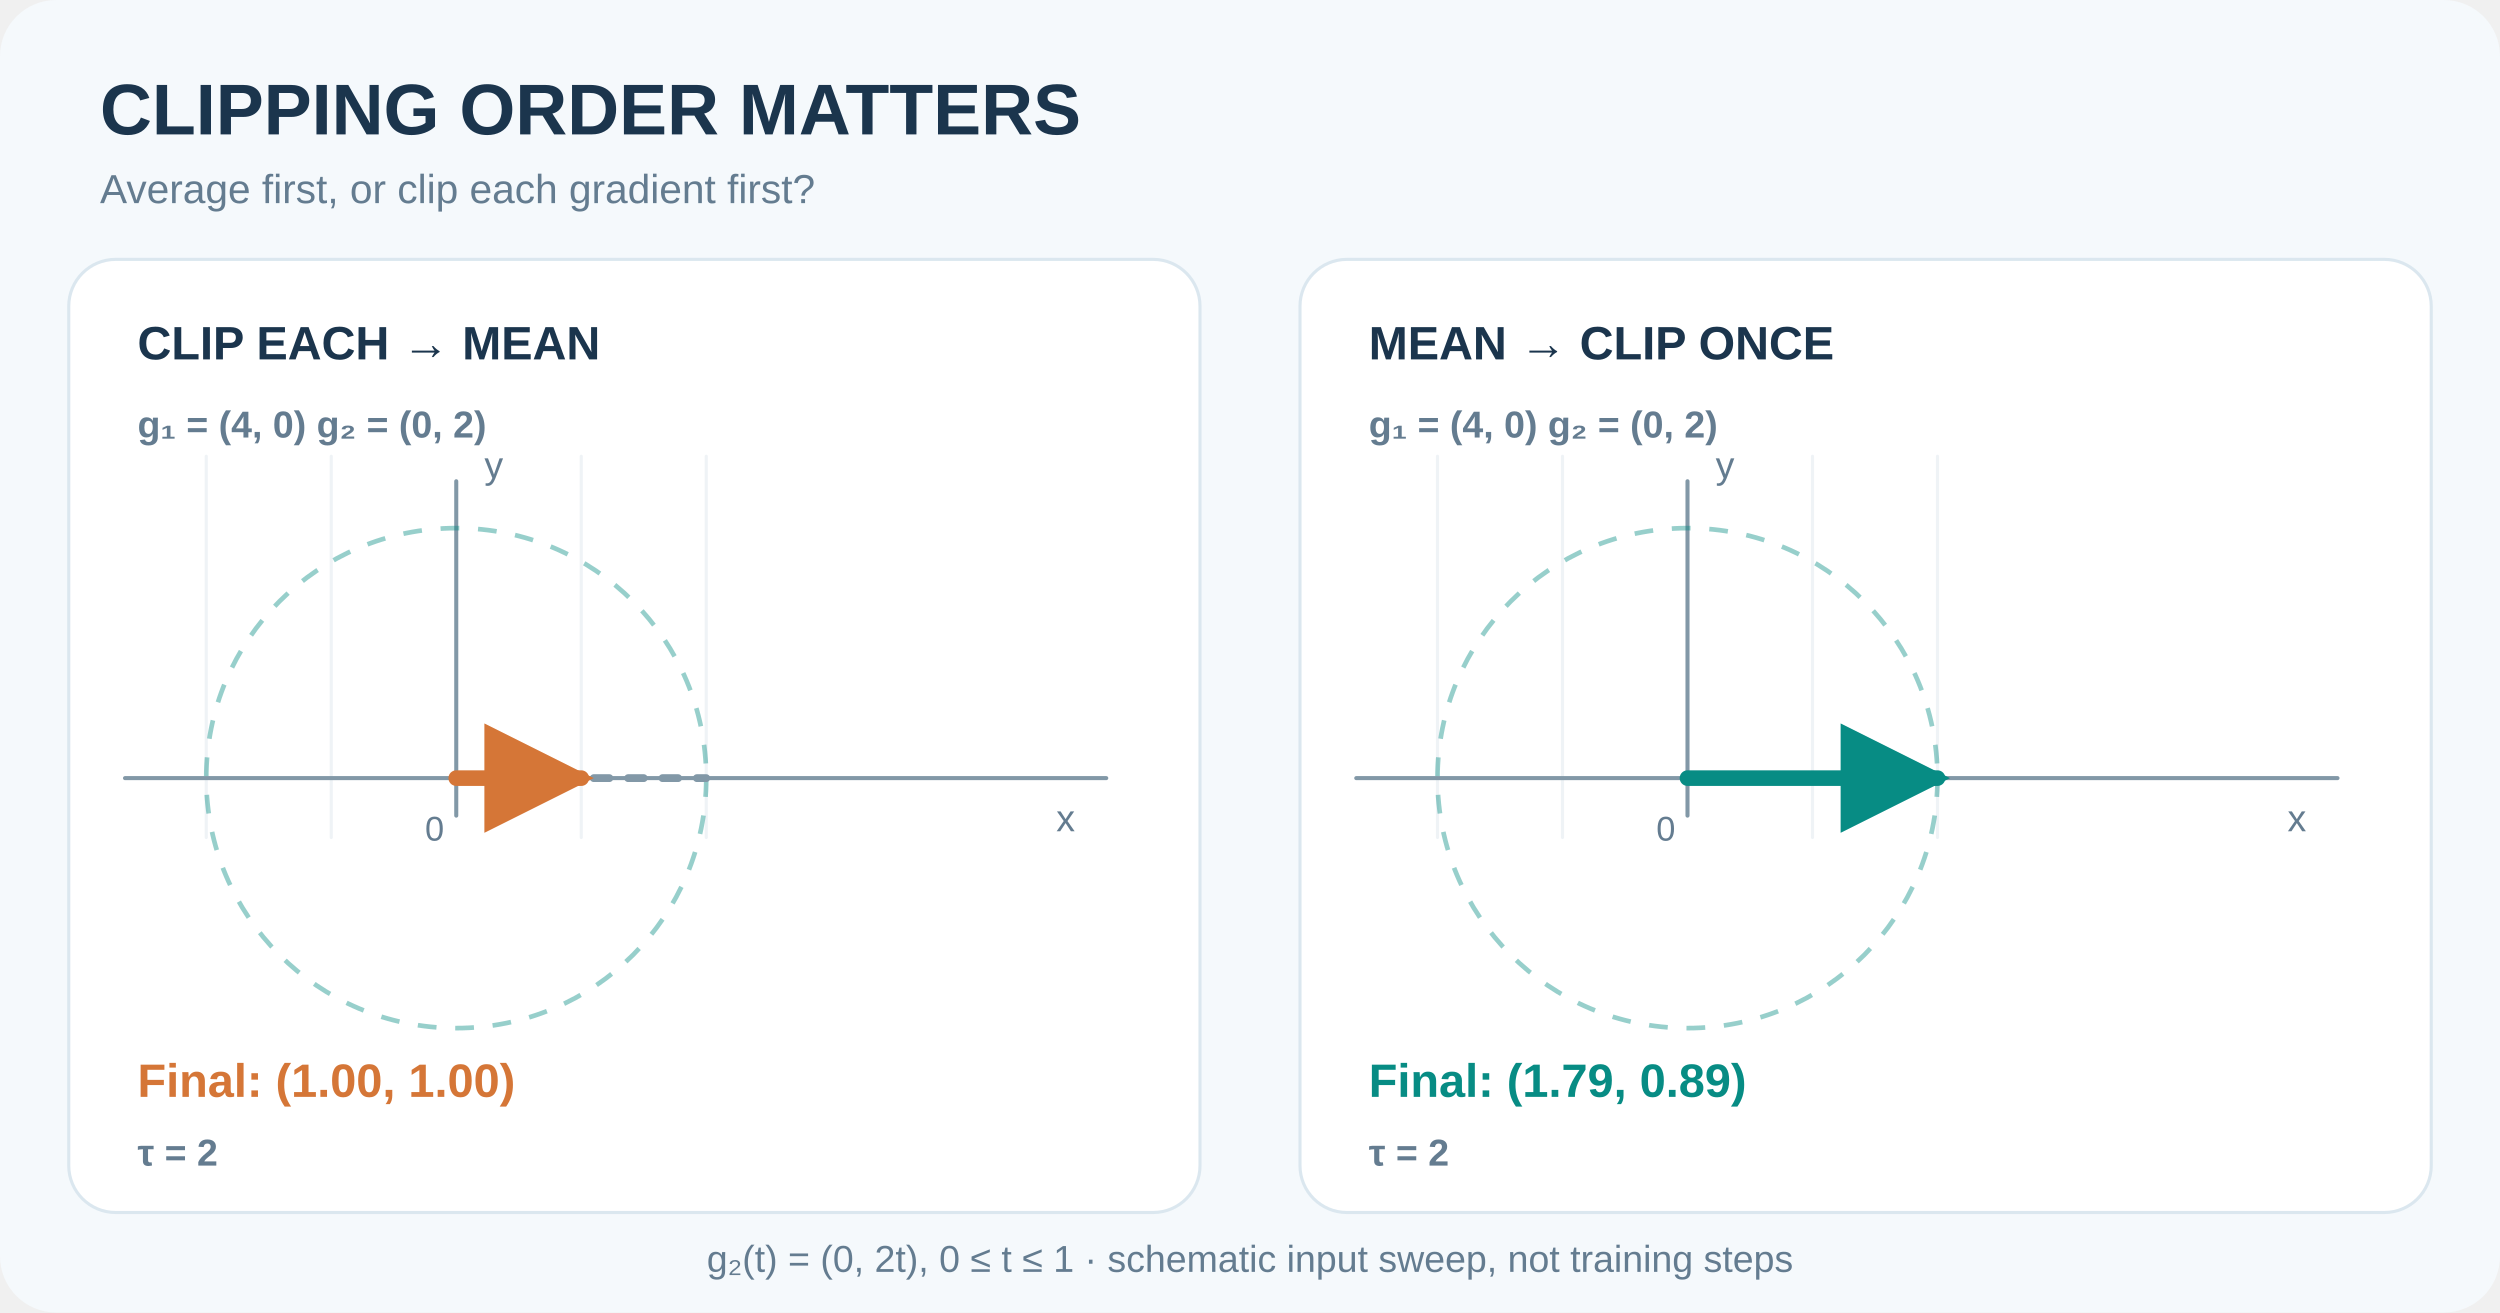
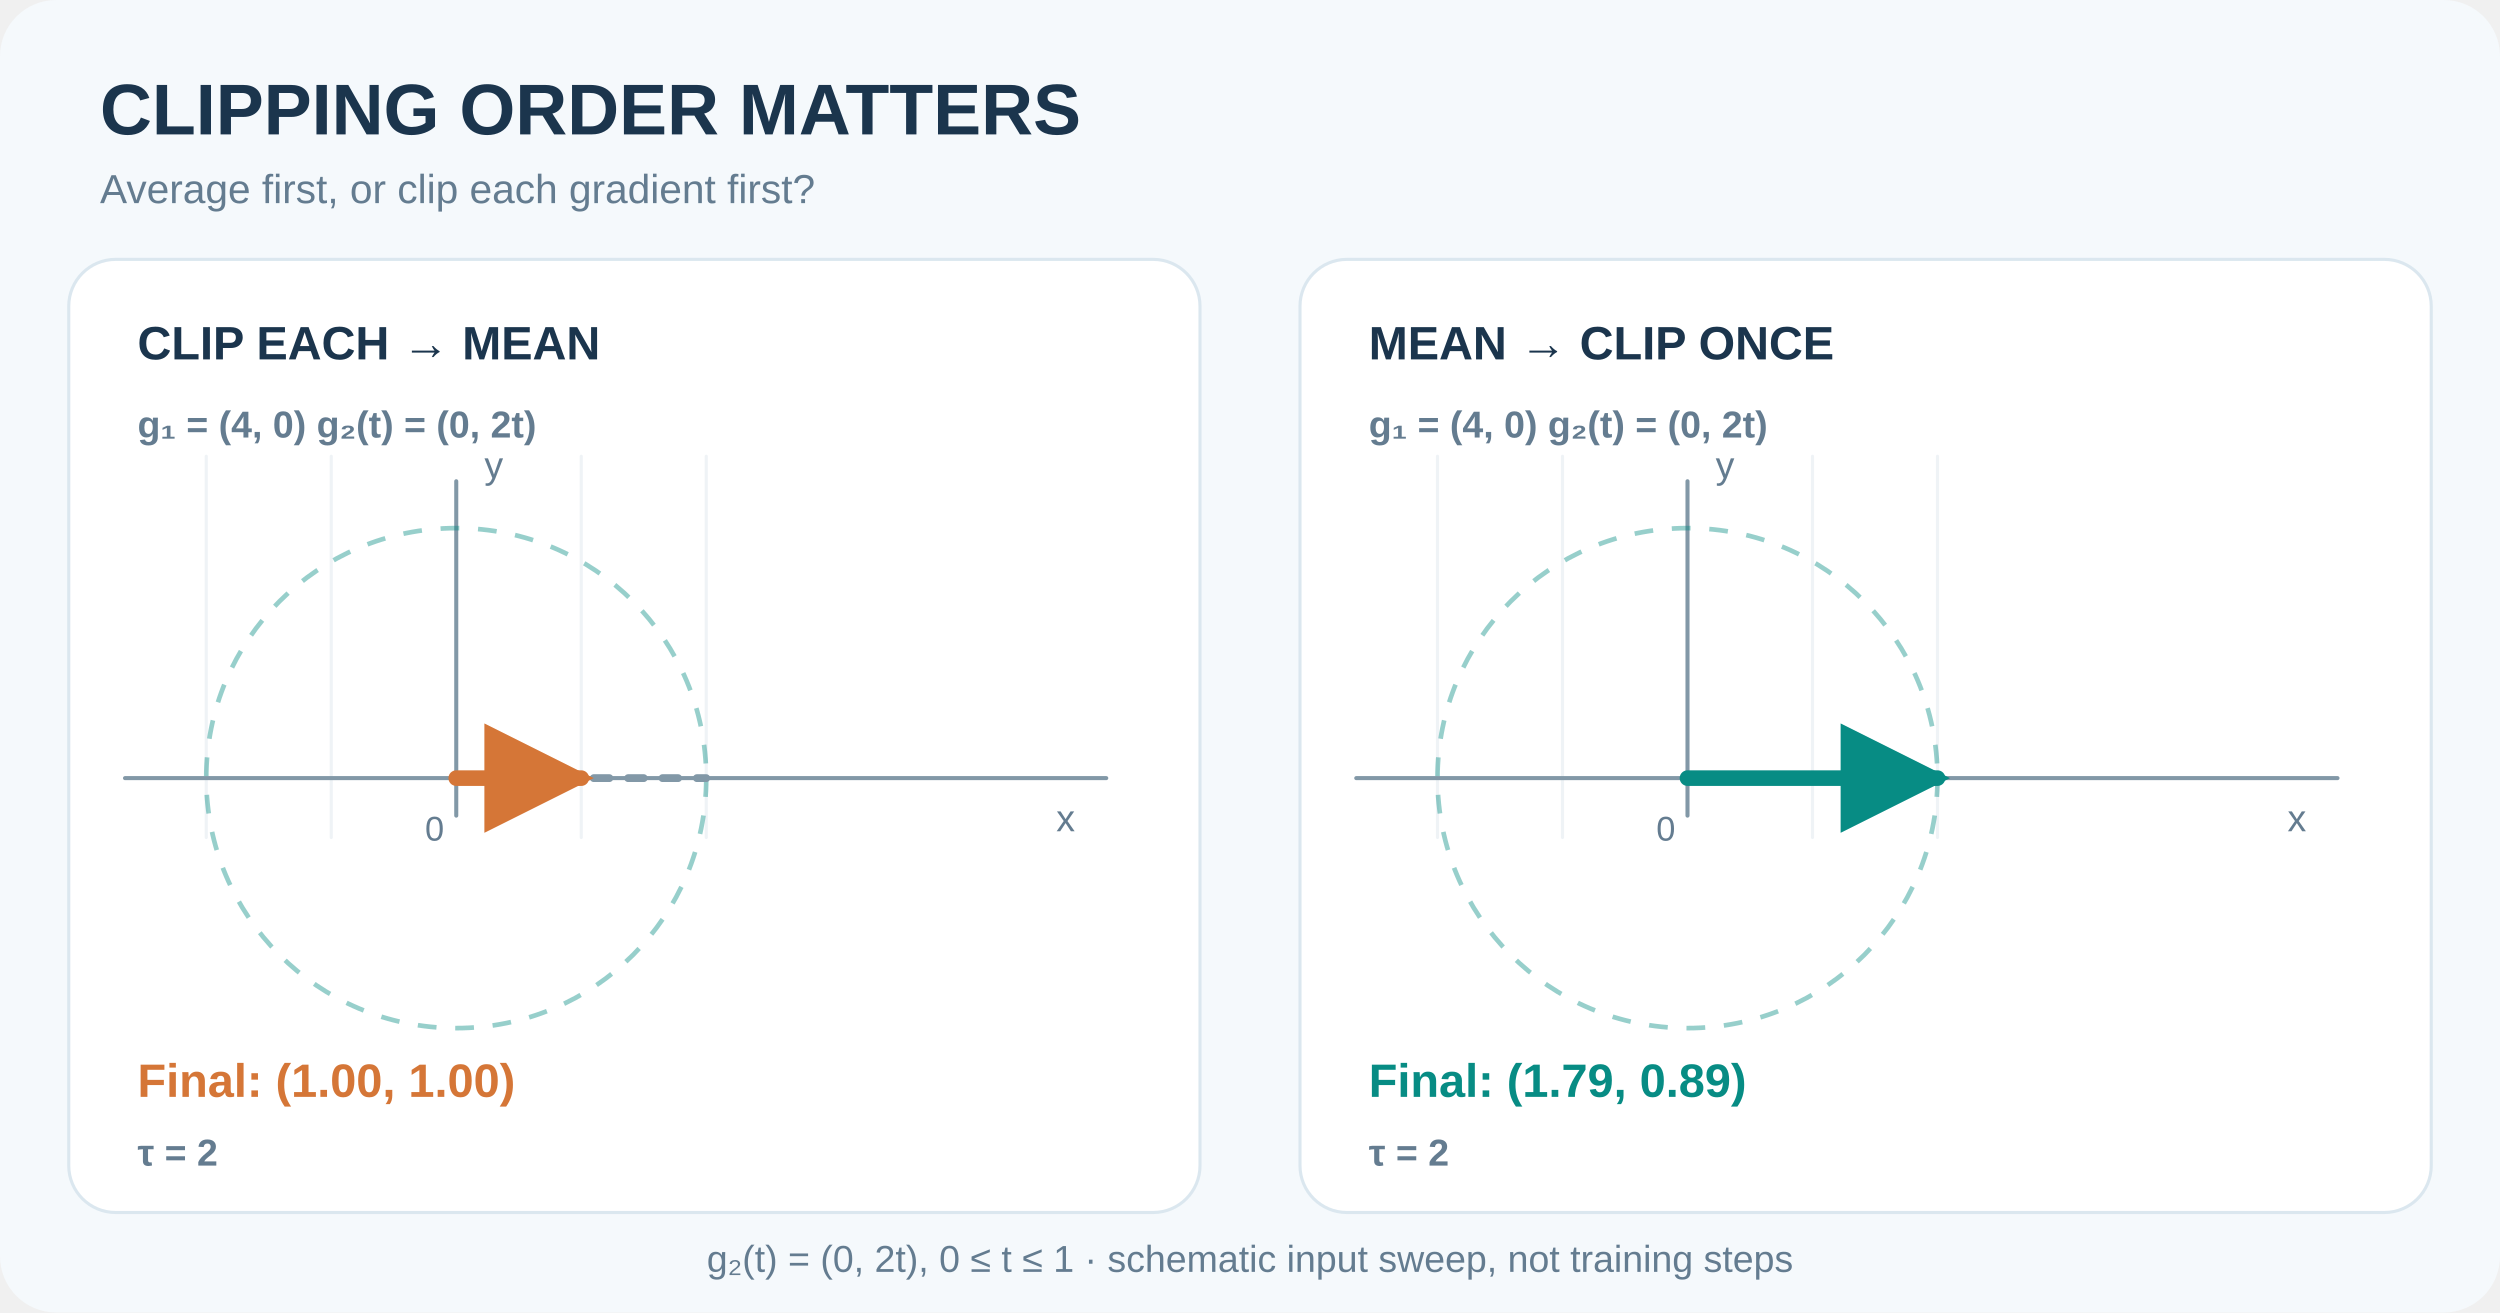
<svg xmlns="http://www.w3.org/2000/svg" width="800" height="420" viewBox="0 0 800 420" role="img" aria-labelledby="title desc">
  <style>text{font-family:Arial,Helvetica,sans-serif} .reduced-static{display:none}@media(prefers-reduced-motion:reduce){.animated-live{display:none!important}.reduced-static{display:inline!important}}</style>
  <rect x="0" y="0" width="800" height="420" rx="18" fill="#f5f9fc" />
  <text x="32" y="43" fill="#1b354d" font-size="23" font-weight="750">CLIPPING ORDER MATTERS</text>
  <text x="32" y="65" fill="#647c90" font-size="13" font-weight="500">Average first, or clip each gradient first?</text>
  <rect x="22" y="83" width="362" height="305" rx="15" fill="#ffffff" stroke="#dbe7ef" />
  <text x="44" y="115" fill="#1b354d" font-size="15" font-weight="700">CLIP EACH → MEAN</text>
-   <text x="44" y="140" fill="#647c90" font-size="12" font-weight="600">g₁ = (4, 0)   g₂ = (0, 2)</text>
+   <text x="44" y="140" fill="#647c90" font-size="12" font-weight="600">g₁ = (4, 0)   g₂(t) = (0, 2t)</text>
  <line x1="106" y1="146" x2="106" y2="268" stroke="#eff3f6" stroke-width="1" stroke-linecap="round" />
  <line x1="186" y1="146" x2="186" y2="268" stroke="#eff3f6" stroke-width="1" stroke-linecap="round" />
  <line x1="66" y1="146" x2="66" y2="268" stroke="#eff3f6" stroke-width="1" stroke-linecap="round" />
  <line x1="226" y1="146" x2="226" y2="268" stroke="#eff3f6" stroke-width="1" stroke-linecap="round" />
  <line x1="40" y1="249" x2="354" y2="249" stroke="#8298a7" stroke-width="1.3" stroke-linecap="round" />
  <line x1="146" y1="261" x2="146" y2="154" stroke="#8298a7" stroke-width="1.3" stroke-linecap="round" />
  <circle cx="146" cy="249" r="80" fill="none" stroke="#078c84" stroke-width="1.5" stroke-dasharray="6 6" opacity=".42" />
  <text x="136" y="269" fill="#647c90" font-size="11" font-weight="500">0</text>
  <text x="338" y="266" fill="#647c90" font-size="12" font-weight="500">x</text>
  <text x="155" y="153" fill="#647c90" font-size="12" font-weight="500">y</text>
  <line x1="146" y1="249" x2="226.00" y2="249.00" stroke="#8298a7" stroke-width="2.5" stroke-dasharray="5 6" stroke-linecap="round" class="animated-live">
    <animate attributeName="x2" values="226.00;226.00;226.00;226.00;226.00;226.00;226.00;226.00;226.00;226.00;226.00;226.00;226.00;226.00;226.00;226.00;226.00;226.00;226.00;226.00;226.00;226.00;226.00;226.00;226.00;226.00;226.00;226.00;226.00;226.00;226.00;226.00;226.00;226.00;226.00;226.00;226.00;226.00;226.00;226.00;226.00;226.00;226.00;226.00;226.00;226.00;226.00;226.00;226.00;226.00;226.00;226.00;226.00;226.00;226.00;226.00;226.00;226.00;226.00;226.00;226.00;226.00;226.00;226.00;226.00;226.00;226.00;226.00;226.00;226.00;226.00;226.00;226.00;226.00;226.00;226.00;226.00;226.00;226.00;226.00;226.00;226.00;226.00;226.00;226.00;226.00;226.00;226.00;226.00;226.00;226.00;226.00;226.00;226.00;226.00;226.00;226.00;226.00;226.00;226.00;226.00;226.00;226.00;226.00;226.00;226.00;226.00;226.00;226.00;226.00;226.00;226.00;226.00;226.00;226.00;226.00;226.00;226.00;226.00;226.00;226.00;226.00;226.00;226.00;226.00;226.00;226.00;226.00;226.00;226.00;226.00;226.00;226.00;226.00;226.00;226.00;226.00;226.00;226.00;226.00;226.00;226.00;226.00;226.00;226.00;226.00;226.00;226.00;226.00;226.00;226.00;226.00;226.00;226.00;226.00;226.00;226.00;226.00;226.00;226.00;226.00" dur="12s" repeatCount="indefinite" calcMode="linear" />
    <animate attributeName="y2" values="249.00;248.50;248.00;247.50;247.00;246.50;246.00;245.50;245.00;244.50;244.00;243.50;243.00;242.50;242.00;241.50;241.00;240.50;240.00;239.50;239.00;238.50;238.00;237.50;237.00;236.50;236.00;235.50;235.00;234.50;234.00;233.50;233.00;232.50;232.00;231.50;231.00;230.50;230.00;229.50;229.00;228.50;228.00;227.50;227.00;226.50;226.00;225.50;225.00;224.50;224.00;223.50;223.00;222.50;222.00;221.50;221.00;220.50;220.00;219.50;219.00;218.50;218.00;217.50;217.00;216.50;216.00;215.50;215.00;214.50;214.00;213.50;213.00;212.50;212.00;211.50;211.00;210.50;210.00;209.50;209.00;209.50;210.00;210.50;211.00;211.50;212.00;212.50;213.00;213.50;214.00;214.50;215.00;215.50;216.00;216.50;217.00;217.50;218.00;218.50;219.00;219.50;220.00;220.50;221.00;221.50;222.00;222.50;223.00;223.50;224.00;224.50;225.00;225.50;226.00;226.50;227.00;227.50;228.00;228.50;229.00;229.50;230.00;230.50;231.00;231.50;232.00;232.50;233.00;233.50;234.00;234.50;235.00;235.50;236.00;236.50;237.00;237.50;238.00;238.50;239.00;239.50;240.00;240.50;241.00;241.50;242.00;242.50;243.00;243.50;244.00;244.50;245.00;245.50;246.00;246.50;247.00;247.50;248.00;248.50;249.00" dur="12s" repeatCount="indefinite" calcMode="linear" />
  </line>
  <line class="reduced-static" x1="146" y1="249" x2="226.00" y2="209.00" stroke="#8298a7" stroke-width="2.5" stroke-dasharray="5 6" />
  <line class="animated-live" x1="146" y1="249" x2="186.00" y2="249.00" stroke="#d57637" stroke-width="5" stroke-linecap="round" marker-end="url(#tipOrange)">
    <animate attributeName="x2" values="186.00;186.00;186.00;186.00;186.00;186.00;186.00;186.00;186.00;186.00;186.00;186.00;186.00;186.00;186.00;186.00;186.00;186.00;186.00;186.00;186.00;186.00;186.00;186.00;186.00;186.00;186.00;186.00;186.00;186.00;186.00;186.00;186.00;186.00;186.00;186.00;186.00;186.00;186.00;186.00;186.00;186.00;186.00;186.00;186.00;186.00;186.00;186.00;186.00;186.00;186.00;186.00;186.00;186.00;186.00;186.00;186.00;186.00;186.00;186.00;186.00;186.00;186.00;186.00;186.00;186.00;186.00;186.00;186.00;186.00;186.00;186.00;186.00;186.00;186.00;186.00;186.00;186.00;186.00;186.00;186.00;186.00;186.00;186.00;186.00;186.00;186.00;186.00;186.00;186.00;186.00;186.00;186.00;186.00;186.00;186.00;186.00;186.00;186.00;186.00;186.00;186.00;186.00;186.00;186.00;186.00;186.00;186.00;186.00;186.00;186.00;186.00;186.00;186.00;186.00;186.00;186.00;186.00;186.00;186.00;186.00;186.00;186.00;186.00;186.00;186.00;186.00;186.00;186.00;186.00;186.00;186.00;186.00;186.00;186.00;186.00;186.00;186.00;186.00;186.00;186.00;186.00;186.00;186.00;186.00;186.00;186.00;186.00;186.00;186.00;186.00;186.00;186.00;186.00;186.00;186.00;186.00;186.00;186.00;186.00;186.00" dur="12s" repeatCount="indefinite" calcMode="linear" />
    <animate attributeName="y2" values="249.00;248.50;248.00;247.50;247.00;246.50;246.00;245.50;245.00;244.50;244.00;243.50;243.00;242.50;242.00;241.50;241.00;240.50;240.00;239.50;239.00;238.50;238.00;237.50;237.00;236.50;236.00;235.50;235.00;234.50;234.00;233.50;233.00;232.50;232.00;231.50;231.00;230.50;230.00;229.50;229.00;228.50;228.00;227.50;227.00;226.50;226.00;225.50;225.00;224.50;224.00;223.50;223.00;222.50;222.00;221.50;221.00;220.50;220.00;219.50;219.00;218.50;218.00;217.50;217.00;216.50;216.00;215.50;215.00;214.50;214.00;213.50;213.00;212.50;212.00;211.50;211.00;210.50;210.00;209.50;209.00;209.50;210.00;210.50;211.00;211.50;212.00;212.50;213.00;213.50;214.00;214.50;215.00;215.50;216.00;216.50;217.00;217.50;218.00;218.50;219.00;219.50;220.00;220.50;221.00;221.50;222.00;222.50;223.00;223.50;224.00;224.50;225.00;225.50;226.00;226.50;227.00;227.50;228.00;228.50;229.00;229.50;230.00;230.50;231.00;231.50;232.00;232.50;233.00;233.50;234.00;234.50;235.00;235.50;236.00;236.50;237.00;237.50;238.00;238.50;239.00;239.50;240.00;240.50;241.00;241.50;242.00;242.50;243.00;243.50;244.00;244.50;245.00;245.50;246.00;246.50;247.00;247.50;248.00;248.50;249.00" dur="12s" repeatCount="indefinite" calcMode="linear" />
  </line>
  <line class="reduced-static" x1="146" y1="249" x2="186.00" y2="209.00" stroke="#d57637" stroke-width="5" stroke-linecap="round" marker-end="url(#tipOrange)" />
  <text x="44" y="351" fill="#d57637" font-size="15" font-weight="700">Final: (1.00, 1.00)</text>
  <text x="44" y="373" fill="#647c90" font-size="12" font-weight="600">τ = 2</text>
  <rect x="416" y="83" width="362" height="305" rx="15" fill="#ffffff" stroke="#dbe7ef" />
  <text x="438" y="115" fill="#1b354d" font-size="15" font-weight="700">MEAN → CLIP ONCE</text>
-   <text x="438" y="140" fill="#647c90" font-size="12" font-weight="600">g₁ = (4, 0)   g₂ = (0, 2)</text>
+   <text x="438" y="140" fill="#647c90" font-size="12" font-weight="600">g₁ = (4, 0)   g₂(t) = (0, 2t)</text>
  <line x1="500" y1="146" x2="500" y2="268" stroke="#eff3f6" stroke-width="1" stroke-linecap="round" />
  <line x1="580" y1="146" x2="580" y2="268" stroke="#eff3f6" stroke-width="1" stroke-linecap="round" />
  <line x1="460" y1="146" x2="460" y2="268" stroke="#eff3f6" stroke-width="1" stroke-linecap="round" />
  <line x1="620" y1="146" x2="620" y2="268" stroke="#eff3f6" stroke-width="1" stroke-linecap="round" />
  <line x1="434" y1="249" x2="748" y2="249" stroke="#8298a7" stroke-width="1.3" stroke-linecap="round" />
  <line x1="540" y1="261" x2="540" y2="154" stroke="#8298a7" stroke-width="1.3" stroke-linecap="round" />
  <circle cx="540" cy="249" r="80" fill="none" stroke="#078c84" stroke-width="1.5" stroke-dasharray="6 6" opacity=".42" />
  <text x="530" y="269" fill="#647c90" font-size="11" font-weight="500">0</text>
  <text x="732" y="266" fill="#647c90" font-size="12" font-weight="500">x</text>
  <text x="549" y="153" fill="#647c90" font-size="12" font-weight="500">y</text>
  <line x1="540" y1="249" x2="620.00" y2="249.00" stroke="#8298a7" stroke-width="2.5" stroke-dasharray="5 6" stroke-linecap="round" class="animated-live">
    <animate attributeName="x2" values="620.00;620.00;620.00;620.00;620.00;620.00;620.00;620.00;620.00;620.00;620.00;620.00;620.00;620.00;620.00;620.00;620.00;620.00;620.00;620.00;620.00;620.00;620.00;620.00;620.00;620.00;620.00;620.00;620.00;620.00;620.00;620.00;620.00;620.00;620.00;620.00;620.00;620.00;620.00;620.00;620.00;620.00;620.00;620.00;620.00;620.00;620.00;620.00;620.00;620.00;620.00;620.00;620.00;620.00;620.00;620.00;620.00;620.00;620.00;620.00;620.00;620.00;620.00;620.00;620.00;620.00;620.00;620.00;620.00;620.00;620.00;620.00;620.00;620.00;620.00;620.00;620.00;620.00;620.00;620.00;620.00;620.00;620.00;620.00;620.00;620.00;620.00;620.00;620.00;620.00;620.00;620.00;620.00;620.00;620.00;620.00;620.00;620.00;620.00;620.00;620.00;620.00;620.00;620.00;620.00;620.00;620.00;620.00;620.00;620.00;620.00;620.00;620.00;620.00;620.00;620.00;620.00;620.00;620.00;620.00;620.00;620.00;620.00;620.00;620.00;620.00;620.00;620.00;620.00;620.00;620.00;620.00;620.00;620.00;620.00;620.00;620.00;620.00;620.00;620.00;620.00;620.00;620.00;620.00;620.00;620.00;620.00;620.00;620.00;620.00;620.00;620.00;620.00;620.00;620.00;620.00;620.00;620.00;620.00;620.00;620.00" dur="12s" repeatCount="indefinite" calcMode="linear" />
    <animate attributeName="y2" values="249.00;248.50;248.00;247.50;247.00;246.50;246.00;245.50;245.00;244.50;244.00;243.50;243.00;242.50;242.00;241.50;241.00;240.50;240.00;239.50;239.00;238.50;238.00;237.50;237.00;236.50;236.00;235.50;235.00;234.50;234.00;233.50;233.00;232.50;232.00;231.50;231.00;230.50;230.00;229.50;229.00;228.50;228.00;227.50;227.00;226.50;226.00;225.50;225.00;224.50;224.00;223.50;223.00;222.50;222.00;221.50;221.00;220.50;220.00;219.50;219.00;218.50;218.00;217.50;217.00;216.50;216.00;215.50;215.00;214.50;214.00;213.50;213.00;212.50;212.00;211.50;211.00;210.50;210.00;209.50;209.00;209.50;210.00;210.50;211.00;211.50;212.00;212.50;213.00;213.50;214.00;214.50;215.00;215.50;216.00;216.50;217.00;217.50;218.00;218.50;219.00;219.50;220.00;220.50;221.00;221.50;222.00;222.50;223.00;223.50;224.00;224.50;225.00;225.50;226.00;226.50;227.00;227.50;228.00;228.50;229.00;229.50;230.00;230.50;231.00;231.50;232.00;232.50;233.00;233.50;234.00;234.50;235.00;235.50;236.00;236.50;237.00;237.50;238.00;238.50;239.00;239.50;240.00;240.50;241.00;241.50;242.00;242.50;243.00;243.50;244.00;244.50;245.00;245.50;246.00;246.50;247.00;247.50;248.00;248.50;249.00" dur="12s" repeatCount="indefinite" calcMode="linear" />
  </line>
  <line class="reduced-static" x1="540" y1="249" x2="620.00" y2="209.00" stroke="#8298a7" stroke-width="2.5" stroke-dasharray="5 6" />
  <line class="animated-live" x1="540" y1="249" x2="620.00" y2="249.00" stroke="#078c84" stroke-width="5" stroke-linecap="round" marker-end="url(#tipTeal)">
    <animate attributeName="x2" values="620.00;620.00;619.99;619.99;619.98;619.96;619.94;619.92;619.90;619.87;619.84;619.81;619.78;619.74;619.70;619.65;619.60;619.55;619.50;619.44;619.38;619.32;619.25;619.19;619.11;619.04;618.96;618.88;618.80;618.72;618.63;618.54;618.45;618.35;618.25;618.15;618.05;617.94;617.83;617.72;617.61;617.50;617.38;617.26;617.14;617.01;616.89;616.76;616.63;616.49;616.36;616.22;616.08;615.94;615.80;615.65;615.51;615.36;615.21;615.06;614.91;614.75;614.60;614.44;614.28;614.12;613.96;613.79;613.63;613.46;613.29;613.12;612.95;612.78;612.61;612.44;612.26;612.09;611.91;611.73;611.55;611.73;611.91;612.09;612.26;612.44;612.61;612.78;612.95;613.12;613.29;613.46;613.63;613.79;613.96;614.12;614.28;614.44;614.60;614.75;614.91;615.06;615.21;615.36;615.51;615.65;615.80;615.94;616.08;616.22;616.36;616.49;616.63;616.76;616.89;617.01;617.14;617.26;617.38;617.50;617.61;617.72;617.83;617.94;618.05;618.15;618.25;618.35;618.45;618.54;618.63;618.72;618.80;618.88;618.96;619.04;619.11;619.19;619.25;619.32;619.38;619.44;619.50;619.55;619.60;619.65;619.70;619.74;619.78;619.81;619.84;619.87;619.90;619.92;619.94;619.96;619.98;619.99;619.99;620.00;620.00" dur="12s" repeatCount="indefinite" calcMode="linear" />
    <animate attributeName="y2" values="249.00;248.50;248.00;247.50;247.00;246.50;246.00;245.50;245.00;244.51;244.01;243.51;243.02;242.52;242.03;241.53;241.04;240.55;240.06;239.57;239.08;238.59;238.10;237.62;237.13;236.65;236.17;235.69;235.21;234.73;234.26;233.78;233.31;232.84;232.37;231.90;231.44;230.98;230.51;230.05;229.60;229.14;228.69;228.24;227.79;227.34;226.90;226.45;226.01;225.57;225.14;224.70;224.27;223.84;223.42;222.99;222.57;222.15;221.74;221.32;220.91;220.50;220.09;219.69;219.29;218.89;218.49;218.10;217.71;217.32;216.93;216.55;216.17;215.79;215.42;215.05;214.68;214.31;213.94;213.58;213.22;213.58;213.94;214.31;214.68;215.05;215.42;215.79;216.17;216.55;216.93;217.32;217.71;218.10;218.49;218.89;219.29;219.69;220.09;220.50;220.91;221.32;221.74;222.15;222.57;222.99;223.42;223.84;224.27;224.70;225.14;225.57;226.01;226.45;226.90;227.34;227.79;228.24;228.69;229.14;229.60;230.05;230.51;230.98;231.44;231.90;232.37;232.84;233.31;233.78;234.26;234.73;235.21;235.69;236.17;236.65;237.13;237.62;238.10;238.59;239.08;239.57;240.06;240.55;241.04;241.53;242.03;242.52;243.02;243.51;244.01;244.51;245.00;245.50;246.00;246.50;247.00;247.50;248.00;248.50;249.00" dur="12s" repeatCount="indefinite" calcMode="linear" />
  </line>
  <line class="reduced-static" x1="540" y1="249" x2="611.55" y2="213.22" stroke="#078c84" stroke-width="5" stroke-linecap="round" marker-end="url(#tipTeal)" />
  <text x="438" y="351" fill="#078c84" font-size="15" font-weight="700">Final: (1.79, 0.89)</text>
  <text x="438" y="373" fill="#647c90" font-size="12" font-weight="600">τ = 2</text>
  <defs>
    <marker id="tipOrange" markerWidth="7" markerHeight="7" refX="6.2" refY="3.5" orient="auto">
      <path d="M0 0 L7 3.5 L0 7Z" fill="#d57637" />
    </marker>
    <marker id="tipTeal" markerWidth="7" markerHeight="7" refX="6.2" refY="3.5" orient="auto">
      <path d="M0 0 L7 3.5 L0 7Z" fill="#078c84" />
    </marker>
  </defs>
  <text x="400" y="407" fill="#647c90" font-size="12" font-weight="500" text-anchor="middle">g₂(t) = (0, 2t),  0 ≤ t ≤ 1   ·   schematic input sweep, not training steps</text>
</svg>
